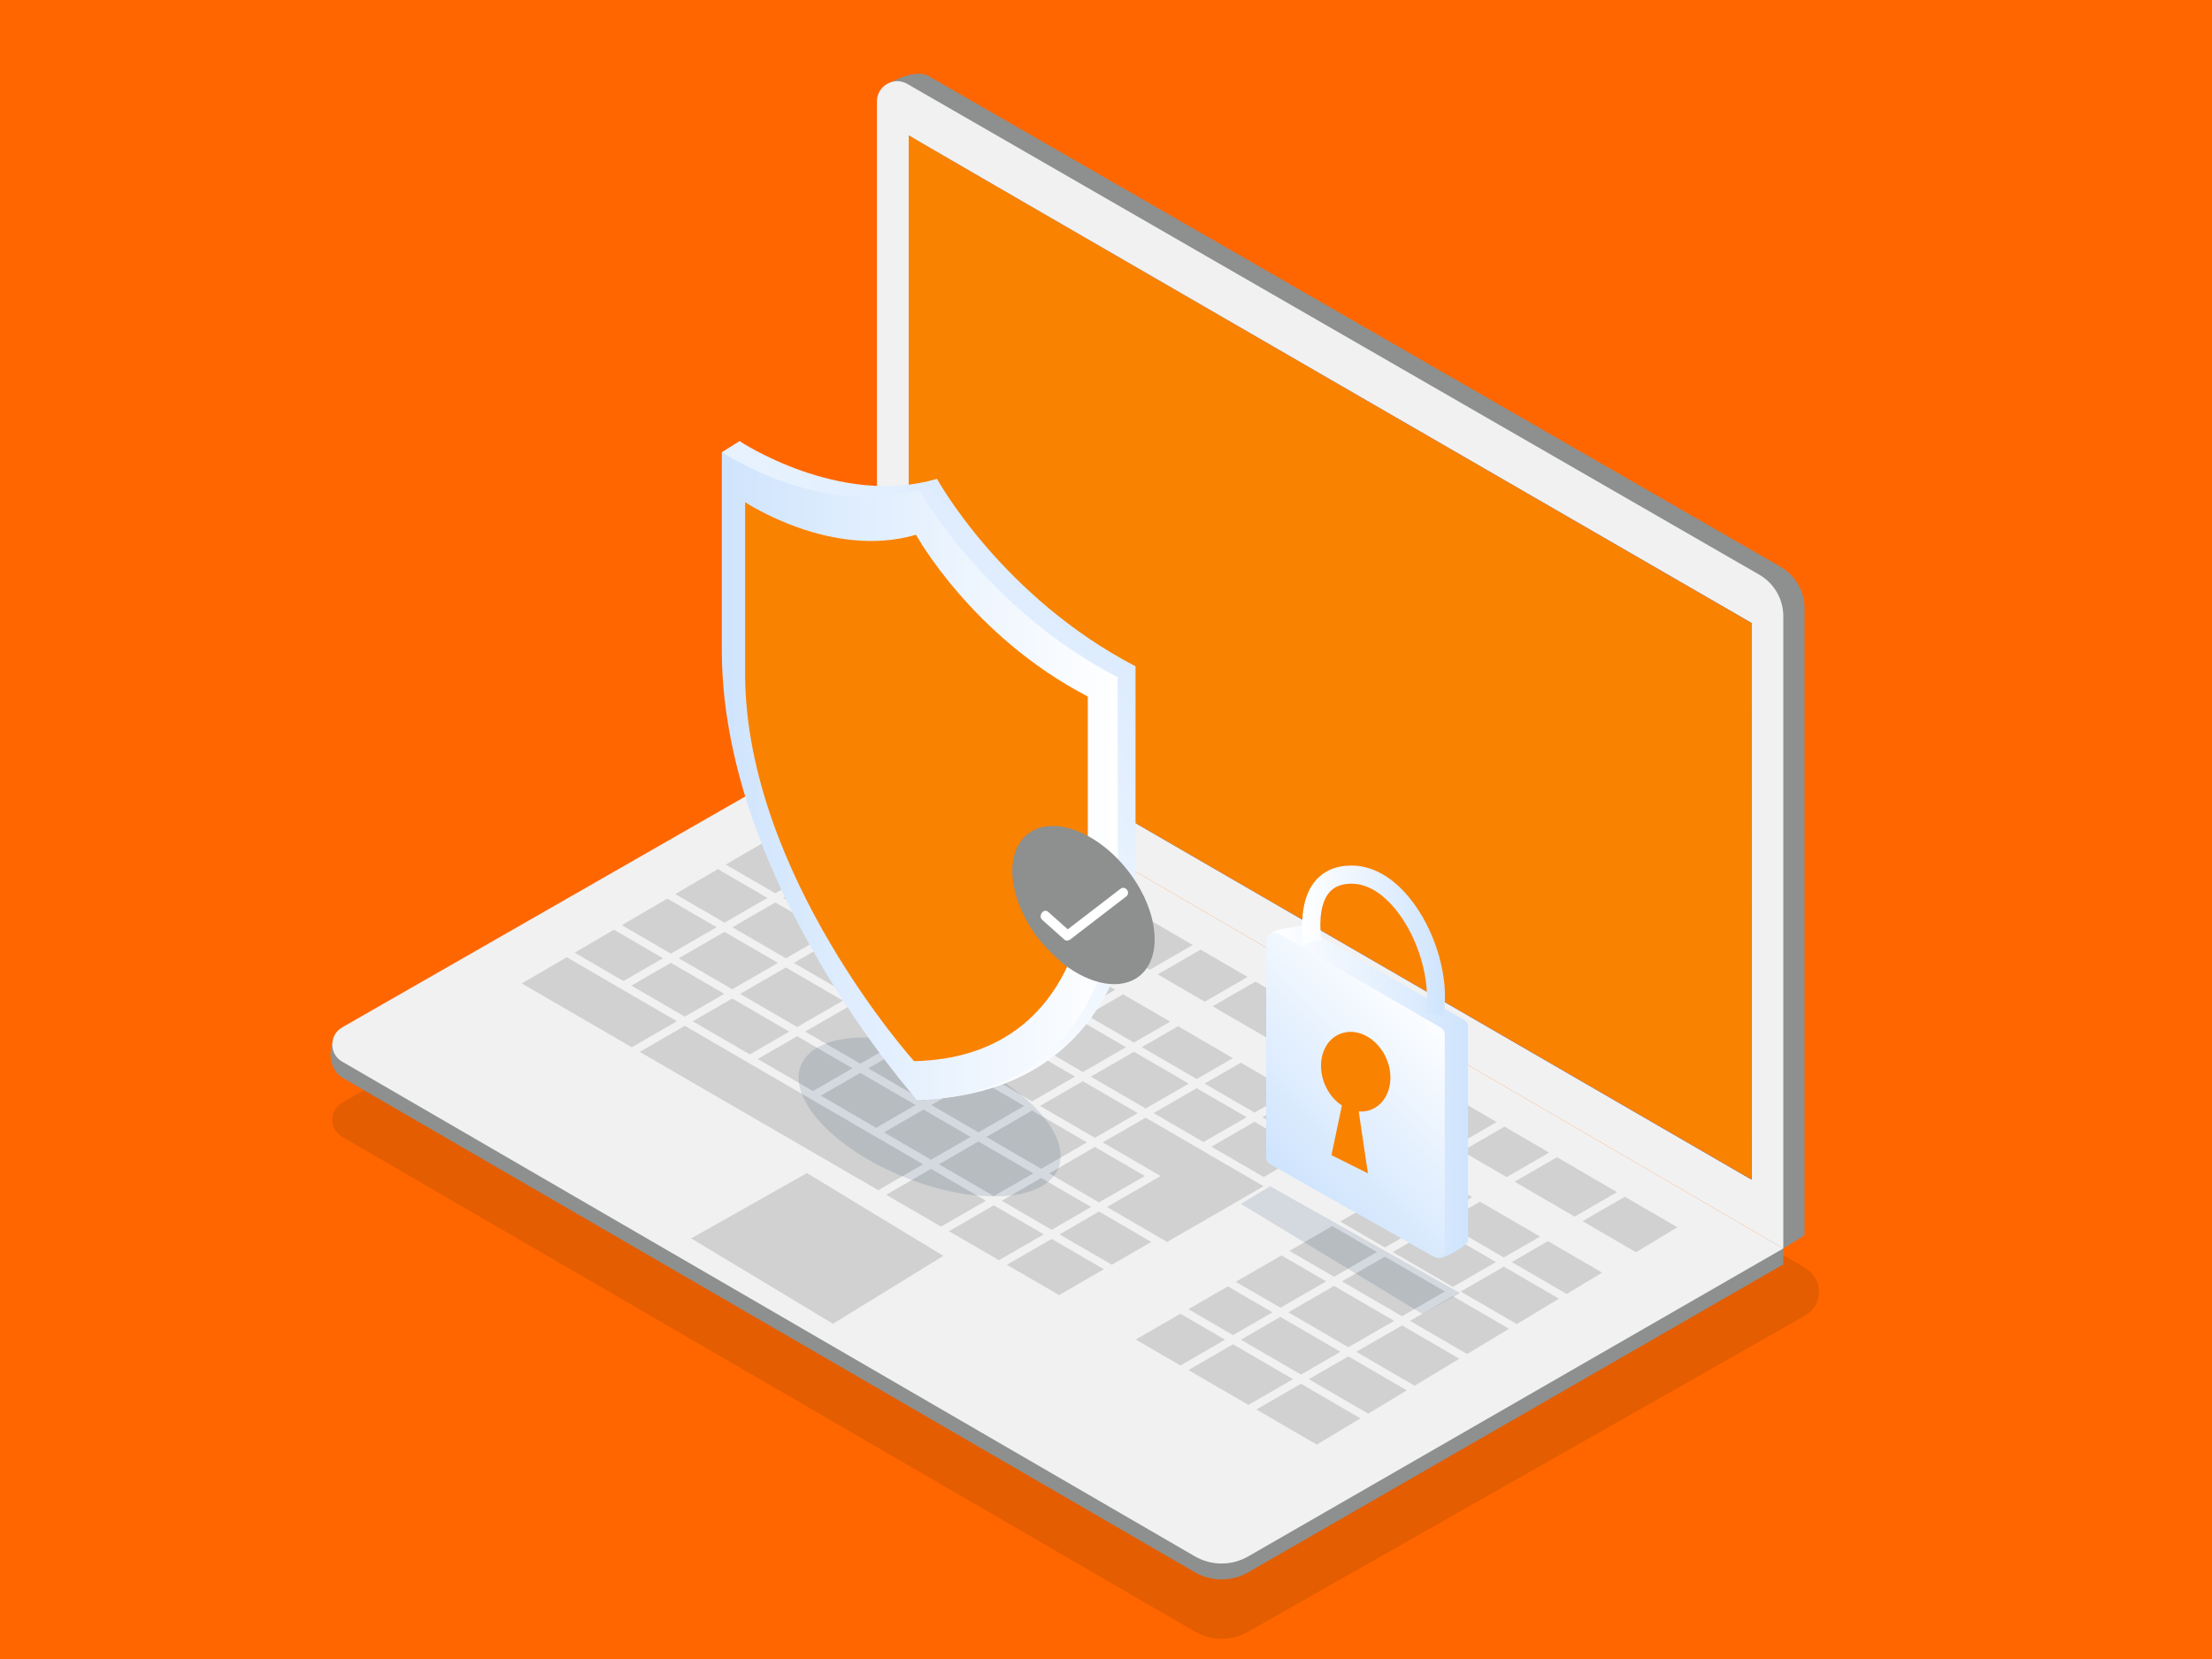
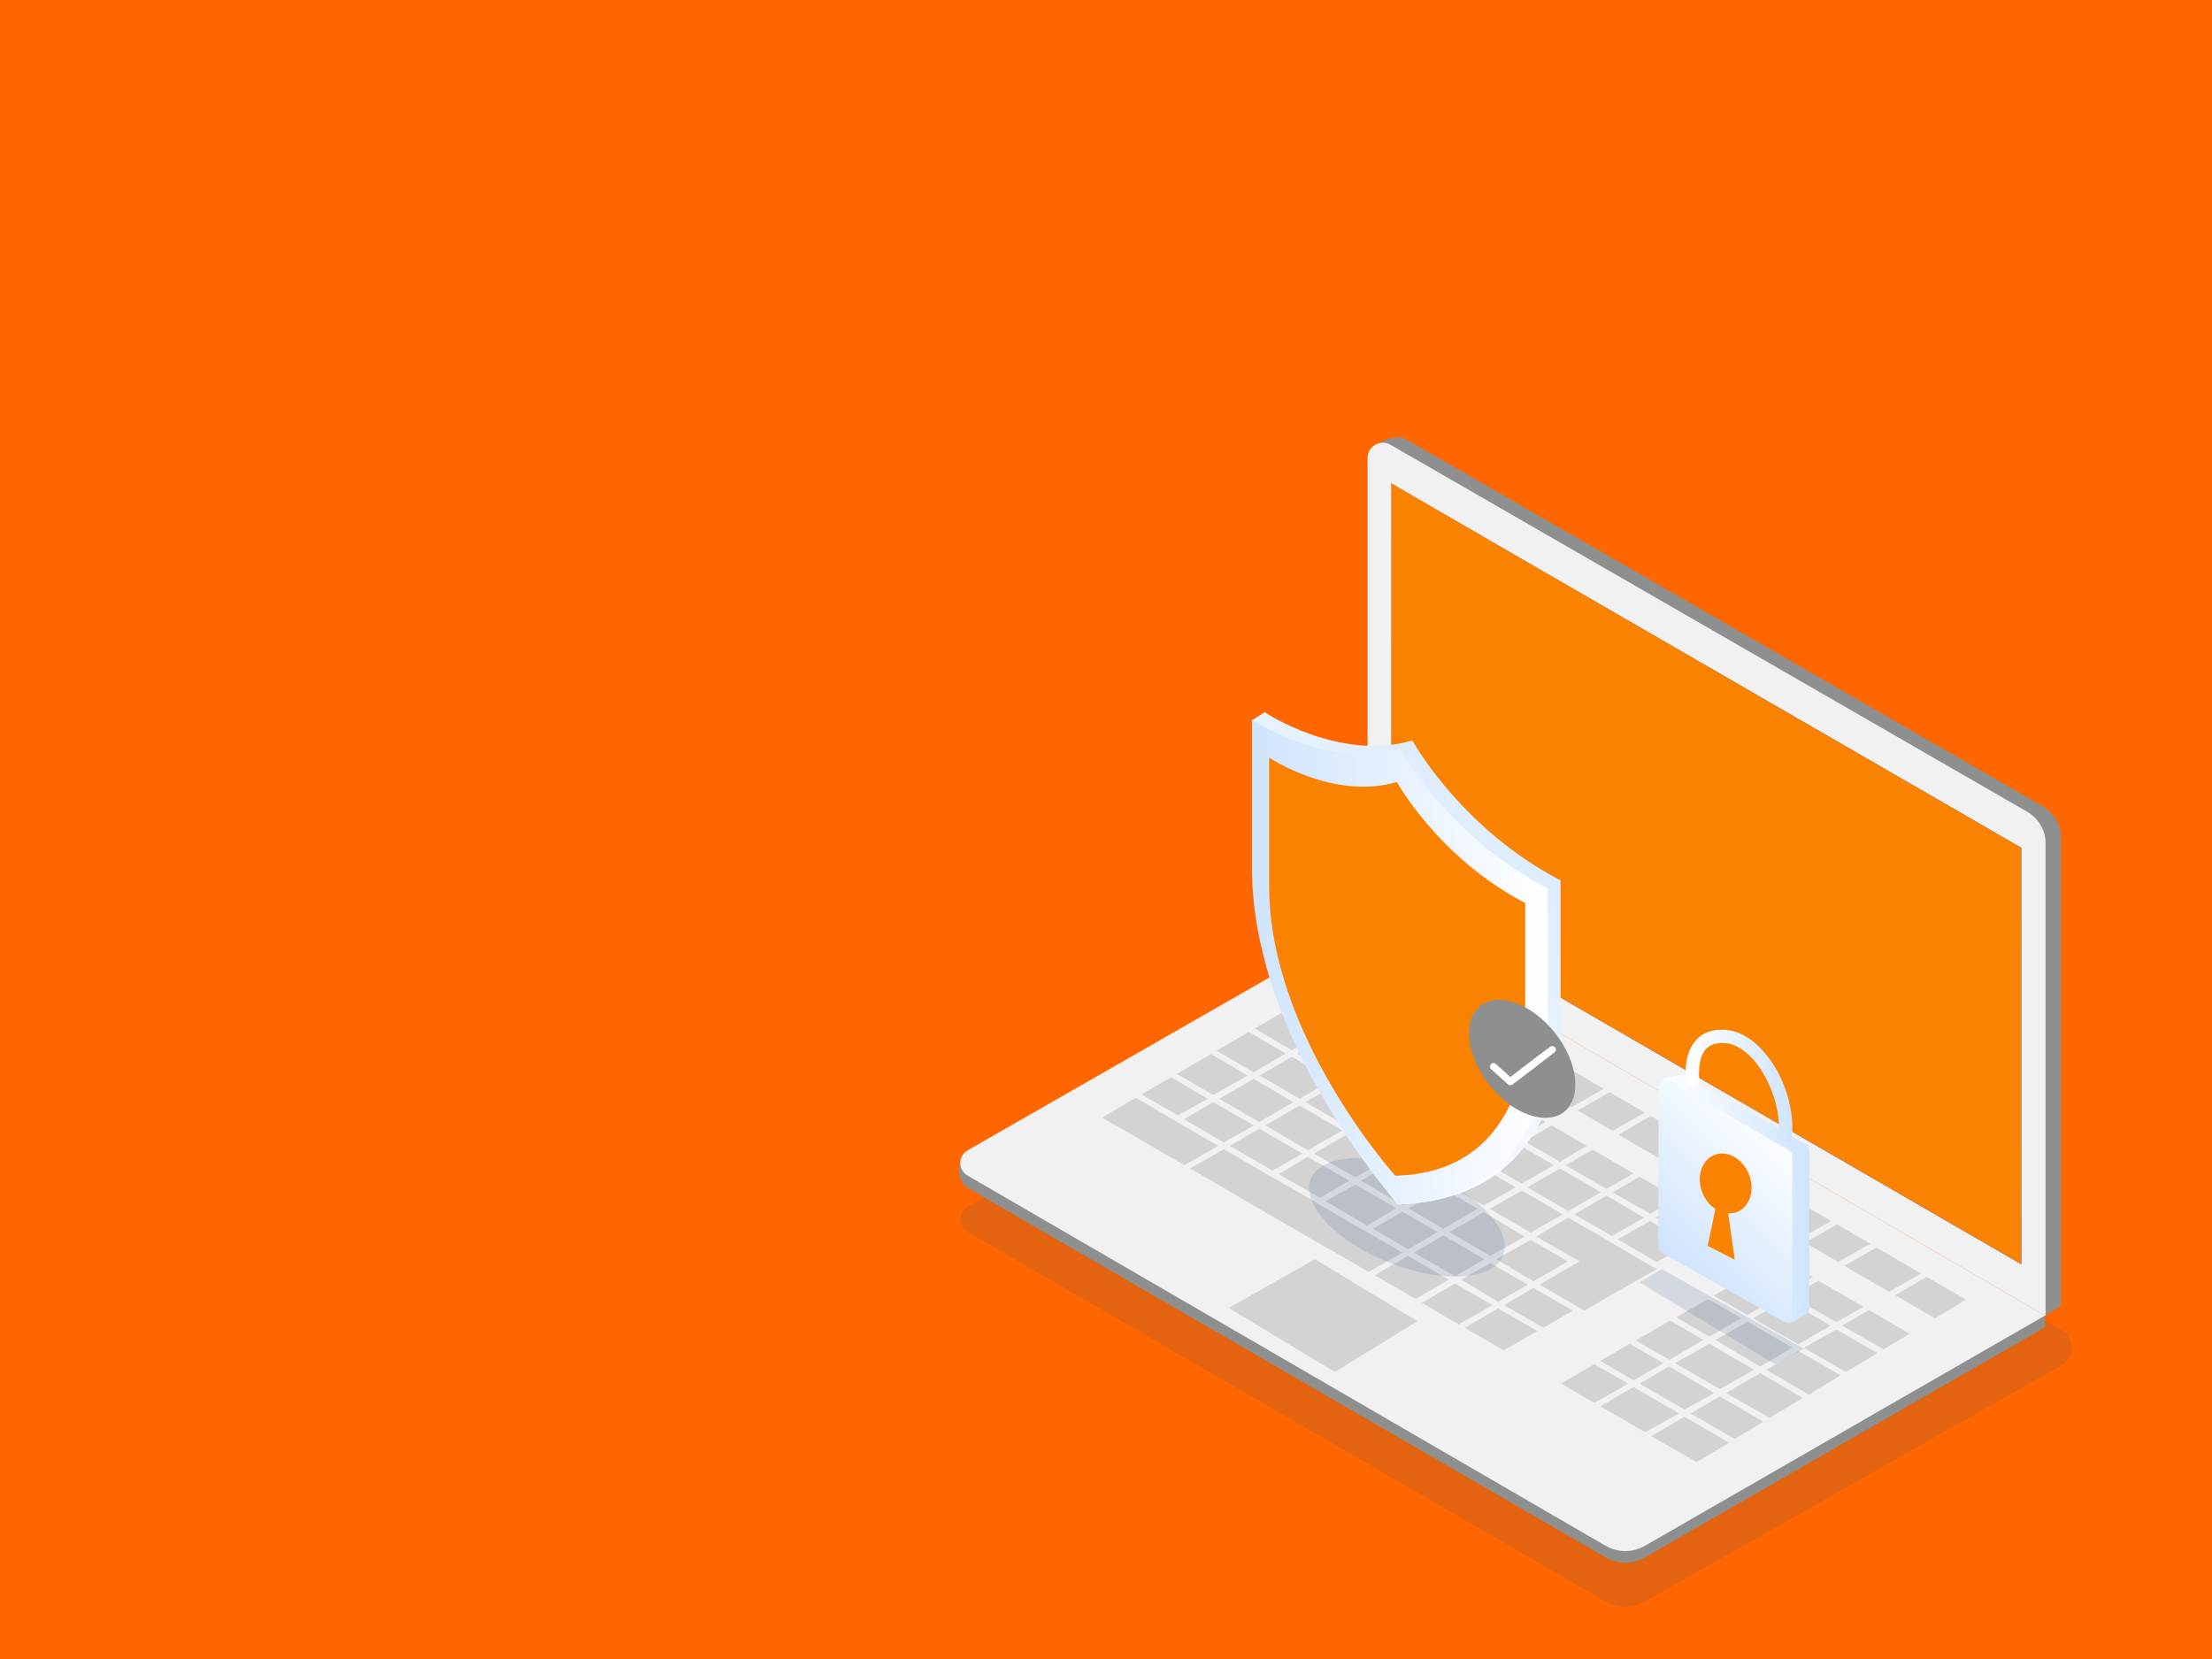
- <svg xmlns="http://www.w3.org/2000/svg" xmlns:xlink="http://www.w3.org/1999/xlink" viewBox="0 0 400 300">
-   <defs>
-     <style>.cls-1{fill:url(#Degradado_sin_nombre_13);}.cls-1,.cls-2,.cls-3,.cls-4,.cls-5,.cls-6,.cls-7,.cls-8,.cls-9,.cls-10,.cls-11,.cls-12,.cls-13,.cls-14,.cls-15{stroke-width:0px;}.cls-2,.cls-16{opacity:.31;}.cls-2,.cls-16,.cls-9,.cls-14{mix-blend-mode:multiply;}.cls-2,.cls-8{fill:#8d908f;}.cls-3,.cls-17{fill:#f98200;}.cls-18{isolation:isolate;}.cls-4{fill:url(#Degradado_sin_nombre_13-4);}.cls-5{fill:#fff;}.cls-6{fill:#f60;}.cls-7{fill:url(#Degradado_sin_nombre_13-3);}.cls-9{opacity:.15;}.cls-9,.cls-14{fill:#2d4e7f;}.cls-10{fill:url(#Degradado_sin_nombre_13-5);}.cls-11{fill:url(#Degradado_sin_nombre_20);}.cls-12{fill:#f1f1f1;}.cls-13{fill:url(#Degradado_sin_nombre_10);}.cls-14{opacity:.13;}.cls-15{fill:url(#Degradado_sin_nombre_13-2);}</style>
-     <linearGradient id="Degradado_sin_nombre_10" x1="164.33" y1="118.89" x2="316.73" y2="118.89" gradientUnits="userSpaceOnUse">
-       <stop offset="0" stop-color="#955df4" />
-       <stop offset="1" stop-color="#5e61ee" />
+ <svg xmlns="http://www.w3.org/2000/svg" version="1.1" id="Layer_1" x="0px" y="0px" width="400px" height="300px" viewBox="0 0 400 300" style="enable-background:new 0 0 400 300;" xml:space="preserve">
+   <style type="text/css">
+ 	.st0{fill:#FF6600;}
+ 	.st1{opacity:0.13;fill:#2D4E7F;enable-background:new    ;}
+ 	.st2{fill:#8D908F;}
+ 	.st3{fill:#F1F1F1;}
+ 	.st4{fill:url(#SVGID_1_);}
+ 	.st5{fill:url(#SVGID_00000103946762758321073820000017200715545048709259_);}
+ 	.st6{fill:#F98200;}
+ 	.st7{opacity:0.31;fill:#8D908F;enable-background:new    ;}
+ 	.st8{opacity:0.31;}
+ 	.st9{opacity:0.15;fill:#2D4E7F;enable-background:new    ;}
+ 	.st10{fill:url(#SVGID_00000074419347269538827040000004174300774934089896_);}
+ 	.st11{fill:url(#SVGID_00000108279844401117177450000012003232884107599777_);}
+ 	.st12{fill:#FFFFFF;}
+ 	.st13{fill:url(#SVGID_00000031170973985382461090000017498061815486658704_);}
+ 	.st14{fill:url(#SVGID_00000120544310987536076740000018441969705904717725_);}
+ 	.st15{fill:url(#SVGID_00000028306152490751946590000000626145743673009338_);}
+ </style>
+   <rect class="st0" width="400" height="300" />
+   <g>
+     <path class="st1" d="M372.8,240.5c2.5,1.4,2.5,5,0,6.4l-75.3,42.7c-2.2,1.3-5,1.3-7.2,0L175,222.8c-1.8-1-1.8-3.6,0-4.6l80.9-45.7   L372.8,240.5L372.8,240.5z" />
+     <path class="st2" d="M369.8,240l-72.3,41.6c-2.2,1.3-5,1.3-7.2,0L175,214.8c-1.8-1-2.2-4.5-0.4-5.5l72.7-40.5l122.5,69.1L369.8,240   L369.8,240z" />
+     <path class="st2" d="M372.7,236.1l-2.9,1.8l-119.7-72.4l-2.5-83.1c0-2.1,4.8-4.1,6.6-3l115.2,66.4c2,1.2,3.3,3.3,3.3,5.6   L372.7,236.1L372.7,236.1z" />
+     <path class="st3" d="M369.8,237.9l-122.5-71.3V82.8c0-2.1,2.3-3.4,4.1-2.4l115.2,66.4c2,1.2,3.3,3.3,3.3,5.6V237.9z" />
+     <linearGradient id="SVGID_1_" gradientUnits="userSpaceOnUse" x1="251.608" y1="142.003" x2="365.544" y2="142.003" gradientTransform="matrix(1 0 0 -1 0 300)">
+       <stop offset="0" style="stop-color:#955DF4" />
+       <stop offset="1" style="stop-color:#5E61EE" />
    </linearGradient>
-     <linearGradient id="Degradado_sin_nombre_20" x1="155.22" y1="33.59" x2="325.84" y2="204.2" gradientUnits="userSpaceOnUse">
-       <stop offset="0" stop-color="#95edf6" />
-       <stop offset="1" stop-color="#477df0" />
+     <path class="st4" d="M365.5,228.6l-113.9-65.9V87.4c-0.1,0,113.9,65.9,113.9,65.9V228.6z" />
+     <linearGradient id="SVGID_00000170965038619892289750000010917657865511344317_" gradientUnits="userSpaceOnUse" x1="244.799" y1="205.776" x2="372.352" y2="78.23" gradientTransform="matrix(1 0 0 -1 0 300)">
+       <stop offset="0" style="stop-color:#95EDF6" />
+       <stop offset="1" style="stop-color:#477DF0" />
    </linearGradient>
-     <linearGradient id="Degradado_sin_nombre_13" x1="1044.69" y1="159.99" x2="965.98" y2="86.7" gradientTransform="translate(1180) rotate(-180) scale(1 -1)" gradientUnits="userSpaceOnUse">
-       <stop offset="0" stop-color="#fff" />
-       <stop offset="1" stop-color="#cfe4fd" />
+     <path style="fill:url(#SVGID_00000170965038619892289750000010917657865511344317_);" d="M365.5,228.6l-113.9-65.9V87.4   c-0.1,0,113.9,65.9,113.9,65.9V228.6z" />
+     <path class="st6" d="M365.5,228.6l-113.9-65.9V87.4c-0.1,0,113.9,65.9,113.9,65.9V228.6z" />
+     <path class="st3" d="M369.8,237.9l-72.3,41.6c-2.2,1.3-5,1.3-7.2,0L175,212.6c-1.8-1-1.8-3.6,0-4.6l72.3-41.4L369.8,237.9   L369.8,237.9z" />
+     <polygon class="st7" points="222.2,236.5 237.8,227.7 256.3,238.9 241.4,248.1  " />
+     <g class="st8">
+       <polygon class="st2" points="325.3,224.1 331.1,220.8 322.9,216 317.1,219.4   " />
+       <polygon class="st2" points="341.6,233.6 347.4,230.3 339.3,225.6 333.5,228.9   " />
+       <polygon class="st2" points="332.4,228.2 338.2,224.9 332.2,221.4 326.4,224.7   " />
+       <polygon class="st2" points="300.1,209.5 305.9,206.1 298.5,201.8 292.7,205.2   " />
+       <polygon class="st2" points="267.1,190.3 272.9,186.9 265.2,182.5 259.4,185.8   " />
+       <polygon class="st2" points="291.6,204.5 297.4,201.2 291.1,197.5 285.3,200.8   " />
+       <polygon class="st2" points="284.2,200.2 290,196.9 282.5,192.5 276.7,195.9   " />
+       <polygon class="st2" points="275.7,195.3 281.5,191.9 274,187.6 268.2,190.9   " />
+       <polygon class="st2" points="348.4,230.9 342.7,234.2 349.9,238.4 355.5,235   " />
+       <polygon class="st2" points="307.9,214 313.7,210.7 307,206.7 301.2,210.1   " />
+       <polygon class="st2" points="255.9,177 249.1,173 243.3,176.4 250,180.4   " />
+       <polygon class="st2" points="316.1,218.7 321.8,215.4 314.8,211.3 309,214.6   " />
+       <polygon class="st2" points="258.3,185.2 264.2,181.8 257,177.6 251.1,181   " />
+       <polygon class="st2" points="247.7,191.3 240.5,187.1 234.6,190.5 241.9,194.7   " />
+       <polygon class="st2" points="240.8,195.3 233.6,191.1 227.8,194.5 235,198.7   " />
+       <polygon class="st2" points="219.4,199.3 214.1,202.4 221.3,206.6 226.7,203.5   " />
+       <polygon class="st2" points="233.9,199.3 226.7,195.1 220.5,198.7 227.7,202.9   " />
+       <polygon class="st2" points="227.7,204.1 222.4,207.2 230.1,211.7 235.5,208.6   " />
+       <polygon class="st2" points="253.7,187.9 246.4,183.7 241.5,186.5 248.8,190.7   " />
+       <polygon class="st2" points="269.5,228.4 264.2,231.4 270.9,235.4 276.3,232.3   " />
+       <polygon class="st2" points="261,223.4 255.7,226.5 263.1,230.8 268.4,227.7   " />
+       <polygon class="st2" points="253.6,219.1 248.3,222.2 254.6,225.9 260,222.8   " />
+       <polygon class="st2" points="245.1,214.2 239.7,217.2 247.2,221.6 252.5,218.5   " />
+       <polygon class="st2" points="277.3,232.9 272,236 279.1,240.1 284.4,237   " />
+       <polygon class="st2" points="236.5,209.2 231.2,212.3 238.7,216.6 244,213.5   " />
+       <polygon class="st2" points="267.7,211 261.9,214.3 268.3,218 274.1,214.7   " />
+       <polygon class="st2" points="275.2,215.3 269.4,218.6 276.8,222.9 282.6,219.6   " />
+       <polygon class="st2" points="306.5,224.2 311.4,221.4 304.3,217.3 299.4,220.2   " />
+       <polygon class="st2" points="275.2,214 281,210.7 274.6,207 268.8,210.4   " />
+       <polygon class="st2" points="291.5,223.5 297.3,220.2 290.5,216.2 284.7,219.6   " />
+       <polygon class="st2" points="283.6,219 289.5,215.6 282.1,211.3 276.2,214.7   " />
+       <polygon class="st2" points="299.6,228.2 305.4,224.9 298.4,220.8 292.5,224.1   " />
+       <polygon class="st2" points="250.6,201 244.8,204.4 252.3,208.7 258.1,205.4   " />
+       <polygon class="st2" points="259.2,206 253.4,209.4 260.9,213.7 266.6,210.3   " />
+       <polygon class="st2" points="267.7,209.7 273.6,206.4 266.1,202 260.3,205.4   " />
+       <polygon class="st2" points="265,201.4 257.5,197.1 251.7,200.4 259.2,204.8   " />
+       <polygon class="st2" points="298.4,219.5 303.3,216.7 296.5,212.8 291.6,215.6   " />
+       <polygon class="st2" points="260.9,214.9 254.7,218.5 261,222.2 267.2,218.6   " />
+       <polygon class="st2" points="276.8,224.2 270.6,227.7 277.3,231.7 283.5,228.1   " />
+       <polygon class="st2" points="268.3,219.2 262.1,222.8 269.5,227.1 275.7,223.6   " />
+       <polygon class="st2" points="243.8,205 237.6,208.6 245.1,212.9 251.2,209.4   " />
+       <polygon class="st2" points="252.3,210 246.1,213.5 253.6,217.9 259.8,214.3   " />
+       <polygon class="st2" points="290.5,215 295.4,212.2 288,207.9 283.1,210.7   " />
+       <polygon class="st2" points="274.6,205.7 279.5,202.9 272,198.6 267.2,201.4   " />
+       <polygon class="st2" points="266.1,200.8 271,198 263.5,193.6 258.6,196.4   " />
+       <polygon class="st2" points="282.1,210.1 286.9,207.2 280.6,203.5 275.7,206.4   " />
+       <polygon class="st2" points="249.6,200.4 241.9,195.9 236.1,199.3 243.8,203.8   " />
+       <polygon class="st2" points="235,199.9 228.8,203.5 236.5,208 242.7,204.4   " />
+       <polygon class="st2" points="256.5,196.4 248.8,192 242.9,195.3 250.7,199.8   " />
+       <polygon class="st2" points="262.4,193 254.7,188.5 249.8,191.3 257.5,195.8   " />
+       <polygon class="st2" points="270.9,236.6 264.9,240.1 271.9,244.2 278,240.7   " />
+       <polygon class="st2" points="263.1,232.1 257.1,235.6 263.8,239.5 269.9,236   " />
+       <polygon class="st2" points="254.6,227.1 248.6,230.6 256,234.9 262,231.4   " />
+       <polygon class="st2" points="245.4,183.1 238.6,179.2 233.7,182 240.5,185.9   " />
+       <polygon class="st2" points="225.6,194.5 219,190.6 212.8,194.2 219.4,198   " />
+       <polygon class="st2" points="232.5,190.5 225.8,186.6 220,190 226.7,193.9   " />
+       <polygon class="st2" points="239.4,186.5 232.7,182.6 226.9,186 233.6,189.9   " />
+       <polygon class="st2" points="218.4,198.7 211.8,194.8 206.4,197.9 213,201.7   " />
+       <polygon class="st2" points="213,203 212,202.4 205.4,198.5 199.3,202.1 205.9,205.9 206.9,206.5 214.2,210.7 220.3,207.2   " />
+       <polygon class="st2" points="247.2,222.8 246.1,222.2 238.7,217.9 237.6,217.2 230.1,212.9 229,212.3 221.3,207.8 215.2,211.3     223,215.8 224,216.4 231.5,220.8 232.6,221.4 240,225.7 241.1,226.3 247.5,230 253.6,226.5   " />
+       <polygon class="st2" points="298.5,228.9 291.5,224.8 290.4,224.1 283.6,220.2 277.8,223.6 284.6,227.5 285.7,228.1 284.6,228.7     278.4,232.3 285.5,236.4 286.5,237 292.7,233.4 293.8,232.8 299.6,229.5   " />
+       <polygon class="st2" points="309.9,234.3 316,237.8 321.8,234.4 315.8,230.9   " />
+       <polygon class="st2" points="316.8,230.3 322.9,233.8 327.8,230.9 321.7,227.4   " />
+       <polygon class="st2" points="317,238.4 325.2,243.1 331,239.7 322.9,235   " />
+       <polygon class="st2" points="323.9,234.4 332.1,239.1 337,236.3 328.8,231.6   " />
+       <polygon class="st2" points="310.2,242.3 318.3,247.1 324.1,243.7 316,239   " />
+       <polygon class="st2" points="296.5,250.2 304.6,254.9 310,251.9 301.8,247.1   " />
+       <polygon class="st2" points="294.7,243 289.4,246.1 295.4,249.6 300.8,246.5   " />
+       <polygon class="st2" points="302.9,246.5 311,251.2 317.2,247.7 309.1,243   " />
+       <polygon class="st2" points="303.1,238.2 309.1,241.7 314.9,238.4 308.9,234.9   " />
+       <polygon class="st2" points="295.8,242.4 301.9,245.9 308,242.3 302,238.8   " />
+       <polygon class="st2" points="312.1,251.9 320,256.4 326,252.8 318.3,248.3   " />
+       <polygon class="st2" points="298.6,259.7 306.8,264.4 312.7,260.9 304.6,256.2   " />
+       <polygon class="st2" points="305.7,255.6 313.7,260.2 318.9,257.1 311,252.5   " />
+       <polygon class="st2" points="326.2,243.7 333.8,248.1 339.5,244.7 332.1,240.4   " />
+       <polygon class="st2" points="333.1,239.7 340.6,244 345.3,241.2 338,236.9   " />
+       <polygon class="st2" points="319.4,247.7 327.1,252.2 332.8,248.7 325.2,244.3   " />
+       <polygon class="st2" points="295.4,250.8 289.4,254.3 297.5,259 303.6,255.6   " />
+       <polygon class="st2" points="288.3,246.7 282.3,250.2 288.3,253.7 294.4,250.2   " />
+     </g>
+     <ellipse transform="matrix(0.3704 -0.9289 0.9289 0.3704 -44.2638 374.9118)" class="st9" cx="254.4" cy="220.1" rx="8.8" ry="18.7" />
+     <linearGradient id="SVGID_00000006680683510806316390000009478256099562801053_" gradientUnits="userSpaceOnUse" x1="1050.088" y1="111.277" x2="991.244" y2="166.069" gradientTransform="matrix(-1 0 0 -1 1280 300)">
+       <stop offset="0" style="stop-color:#FFFFFF" />
+       <stop offset="1" style="stop-color:#CFE4FD" />
    </linearGradient>
-     <linearGradient id="Degradado_sin_nombre_13-2" x1="977.87" y1="140.35" x2="1049.47" y2="140.35" xlink:href="#Degradado_sin_nombre_13" />
-     <linearGradient id="Degradado_sin_nombre_13-3" x1="229.9" y1="197.46" x2="265.47" y2="197.46" gradientTransform="matrix(1,0,0,1,0,0)" xlink:href="#Degradado_sin_nombre_13" />
-     <linearGradient id="Degradado_sin_nombre_13-4" x1="260.73" y1="182.34" x2="231.64" y2="211.43" gradientTransform="matrix(1,0,0,1,0,0)" xlink:href="#Degradado_sin_nombre_13" />
-     <linearGradient id="Degradado_sin_nombre_13-5" x1="235.49" y1="170.13" x2="261.31" y2="170.13" gradientTransform="matrix(1,0,0,1,0,0)" xlink:href="#Degradado_sin_nombre_13" />
-   </defs>
-   <g class="cls-18">
-     <g id="SSL_ILLUSTRATION">
-       <rect class="cls-6" width="400" height="300" />
-       <path class="cls-14" d="m326.46,229.29c3.31,1.93,3.29,6.72-.05,8.62l-100.7,57.15c-2.99,1.72-6.67,1.71-9.65-.02L61.86,205.57c-2.38-1.38-2.37-4.82.02-6.19l108.15-61.11,156.43,91.02Z" />
-       <path class="cls-8" d="m322.48,228.64l-96.77,55.69c-2.99,1.72-6.67,1.71-9.65-.02L61.86,194.85c-2.38-1.38-2.96-6.06-.57-7.42l97.29-54.15,163.9,92.49v2.88Z" />
-       <path class="cls-8" d="m326.32,223.37l-3.83,2.4-160.07-96.81-3.35-111.19c0-2.81,6.4-5.44,8.83-4.03l154.07,88.75c2.69,1.55,4.35,4.42,4.35,7.53v113.35Z" />
-       <path class="cls-12" d="m322.48,225.76l-163.9-95.37V18.34c0-2.81,3.04-4.57,5.48-3.17l154.07,88.75c2.69,1.55,4.35,4.42,4.35,7.53v114.31Z" />
-       <path class="cls-13" d="m316.73,213.3l-152.4-88.18V24.48c-.17.02,152.4,88.18,152.4,88.18v100.64Z" />
-       <path class="cls-11" d="m316.73,213.3l-152.4-88.18V24.48c-.17.02,152.4,88.18,152.4,88.18v100.64Z" />
-       <path class="cls-3" d="m316.73,213.3l-152.4-88.18V24.48c-.17.02,152.4,88.18,152.4,88.18v100.64Z" />
-       <path class="cls-12" d="m322.48,225.76l-96.77,55.69c-2.99,1.72-6.67,1.71-9.65-.02L61.86,191.97c-2.38-1.38-2.37-4.82.02-6.19l96.7-55.39,163.9,95.37Z" />
-       <polygon class="cls-2" points="125 223.94 145.92 212.13 170.58 227.1 150.63 239.38 125 223.94" />
-       <g class="cls-16">
-         <polygon class="cls-8" points="262.95 207.34 270.64 202.9 259.67 196.51 251.97 200.96 262.95 207.34" />
-         <polygon class="cls-8" points="284.74 220 292.4 215.58 281.56 209.26 273.89 213.69 284.74 220" />
-         <polygon class="cls-8" points="272.46 212.86 280.13 208.43 272.07 203.73 264.39 208.17 272.46 212.86" />
-         <polygon class="cls-8" points="229.2 187.73 236.94 183.27 227.03 177.5 219.28 181.97 229.2 187.73" />
-         <polygon class="cls-8" points="185.07 162.09 192.87 157.6 182.57 151.6 174.76 156.1 185.07 162.09" />
-         <polygon class="cls-8" points="217.85 181.14 225.6 176.66 217.11 171.72 209.35 176.2 217.85 181.14" />
-         <polygon class="cls-8" points="207.92 175.36 215.68 170.88 205.7 165.07 197.93 169.56 207.92 175.36" />
-         <polygon class="cls-8" points="196.5 168.73 204.27 164.24 194.3 158.43 186.51 162.93 196.5 168.73" />
-         <polygon class="cls-8" points="293.83 216.41 286.18 220.83 295.83 226.44 303.31 221.93 293.83 216.41" />
-         <polygon class="cls-8" points="239.66 193.81 247.38 189.35 238.37 184.1 230.64 188.56 239.66 193.81" />
-         <polygon class="cls-8" points="170.05 144.31 160.98 139.02 153.18 143.56 162.23 148.83 170.05 144.31" />
-         <polygon class="cls-8" points="250.53 200.12 258.24 195.68 248.81 190.18 241.09 194.64 250.53 200.12" />
-         <polygon class="cls-8" points="173.33 155.27 181.13 150.76 171.49 145.14 163.66 149.66 173.33 155.27" />
-         <polygon class="cls-8" points="159.09 163.49 149.43 157.88 141.64 162.38 151.3 167.99 159.09 163.49" />
-         <polygon class="cls-8" points="149.86 168.82 140.2 163.2 132.45 167.68 142.11 173.29 149.86 168.82" />
-         <polygon class="cls-8" points="121.31 174.11 114.18 178.23 123.84 183.84 130.97 179.72 121.31 174.11" />
-         <polygon class="cls-8" points="140.68 174.12 131.02 168.51 122.75 173.28 132.41 178.89 140.68 174.12" />
-         <polygon class="cls-8" points="132.41 180.56 125.27 184.68 135.59 190.67 142.72 186.55 132.41 180.56" />
-         <polygon class="cls-8" points="167.07 158.88 157.41 153.27 150.86 157.05 160.52 162.66 167.07 158.88" />
-         <polygon class="cls-8" points="188.28 213.02 181.15 217.14 190.17 222.38 197.31 218.26 188.28 213.02" />
-         <polygon class="cls-8" points="176.93 206.42 169.8 210.54 179.71 216.3 186.85 212.18 176.93 206.42" />
-         <polygon class="cls-8" points="167 200.65 159.86 204.77 168.36 209.71 175.5 205.59 167 200.65" />
-         <polygon class="cls-8" points="155.57 194.02 148.44 198.13 158.43 203.94 165.56 199.82 155.57 194.02" />
-         <polygon class="cls-8" points="198.74 219.09 191.61 223.21 201.05 228.7 208.18 224.58 198.74 219.09" />
-         <polygon class="cls-8" points="144.15 187.38 137.02 191.5 147.01 197.3 154.14 193.18 144.15 187.38" />
-         <polygon class="cls-8" points="185.89 189.74 178.14 194.22 186.64 199.16 194.39 194.68 185.89 189.74" />
-         <polygon class="cls-8" points="195.82 195.52 188.07 199.99 197.99 205.75 205.74 201.28 195.82 195.52" />
-         <polygon class="cls-8" points="237.73 207.51 244.28 203.74 234.84 198.25 228.29 202.03 237.73 207.51" />
-         <polygon class="cls-8" points="195.82 193.85 203.61 189.36 195.11 184.42 187.32 188.92 195.82 193.85" />
-         <polygon class="cls-8" points="217.63 206.52 225.42 202.03 216.4 196.78 208.61 201.28 217.63 206.52" />
-         <polygon class="cls-8" points="207.17 200.45 214.96 195.95 205.05 190.19 197.26 194.69 207.17 200.45" />
-         <polygon class="cls-8" points="228.51 212.84 236.3 208.34 226.86 202.86 219.07 207.36 228.51 212.84" />
-         <polygon class="cls-8" points="163.04 176.47 155.29 180.95 165.28 186.75 173.03 182.28 163.04 176.47" />
-         <polygon class="cls-8" points="174.47 183.11 166.72 187.58 176.7 193.39 184.45 188.91 174.47 183.11" />
-         <polygon class="cls-8" points="185.89 188.08 193.68 183.59 183.69 177.78 175.9 182.28 185.89 188.08" />
-         <polygon class="cls-8" points="182.26 176.95 172.27 171.15 164.48 175.65 174.47 181.45 182.26 176.95" />
-         <polygon class="cls-8" points="226.86 201.2 233.41 197.42 224.38 192.17 217.83 195.95 226.86 201.2" />
-         <polygon class="cls-8" points="176.7 195.05 168.43 199.82 176.93 204.76 185.2 199.99 176.7 195.05" />
-         <polygon class="cls-8" points="197.99 207.41 189.72 212.19 198.74 217.43 207.01 212.66 197.99 207.41" />
-         <polygon class="cls-8" points="186.64 200.82 178.37 205.59 188.28 211.35 196.55 206.58 186.64 200.82" />
-         <polygon class="cls-8" points="153.86 181.78 145.59 186.55 155.58 192.35 163.85 187.58 153.86 181.78" />
-         <polygon class="cls-8" points="165.28 188.41 157.01 193.19 167 198.99 175.27 194.21 165.28 188.41" />
-         <polygon class="cls-8" points="216.4 195.12 222.95 191.34 213.03 185.58 206.48 189.36 216.4 195.12" />
-         <polygon class="cls-8" points="195.11 182.76 201.66 178.98 191.67 173.17 185.13 176.95 195.11 182.76" />
-         <polygon class="cls-8" points="183.69 176.12 190.24 172.34 180.25 166.54 173.7 170.32 183.69 176.12" />
-         <polygon class="cls-8" points="205.05 188.53 211.6 184.75 203.09 179.81 196.55 183.59 205.05 188.53" />
-         <polygon class="cls-8" points="161.61 175.64 151.3 169.65 143.55 174.12 153.86 180.12 161.61 175.64" />
-         <polygon class="cls-8" points="142.11 174.95 133.84 179.73 144.16 185.72 152.43 180.94 142.11 174.95" />
-         <polygon class="cls-8" points="170.84 170.32 160.52 164.32 152.73 168.82 163.05 174.81 170.84 170.32" />
-         <polygon class="cls-8" points="178.82 165.71 168.5 159.71 161.96 163.49 172.27 169.49 178.82 165.71" />
-         <polygon class="cls-8" points="190.17 224.04 182.08 228.71 191.52 234.19 199.61 229.52 190.17 224.04" />
-         <polygon class="cls-8" points="179.71 217.96 171.61 222.64 180.64 227.88 188.74 223.21 179.71 217.96" />
-         <polygon class="cls-8" points="168.36 211.37 160.25 216.05 170.17 221.81 178.28 217.13 168.36 211.37" />
-         <polygon class="cls-8" points="155.98 152.44 146.95 147.19 140.43 150.99 149.43 156.22 155.98 152.44" />
-         <polygon class="cls-8" points="129.58 167.67 120.68 162.5 112.45 167.3 121.31 172.45 129.58 167.67" />
-         <polygon class="cls-8" points="138.77 162.37 129.82 157.17 122.11 161.67 131.02 166.85 138.77 162.37" />
-         <polygon class="cls-8" points="147.99 157.05 139 151.82 131.25 156.34 140.2 161.54 147.99 157.05" />
-         <polygon class="cls-8" points="119.88 173.28 111.02 168.13 103.92 172.27 112.74 177.4 119.88 173.28" />
-         <polygon class="cls-8" points="112.74 179.06 111.31 178.23 102.49 173.1 94.36 177.84 103.15 182.94 104.58 183.77 114.25 189.38 122.4 184.67 112.74 179.06" />
-         <polygon class="cls-8" points="158.43 205.6 156.99 204.77 147 198.96 145.57 198.13 135.58 192.33 134.15 191.5 123.84 185.5 115.69 190.21 126.01 196.2 127.44 197.03 137.44 202.83 138.87 203.66 148.87 209.45 150.31 210.29 158.81 215.22 166.93 210.54 158.43 205.6" />
-         <polygon class="cls-8" points="227.07 213.67 217.63 208.19 216.2 207.35 207.17 202.11 199.42 206.58 208.45 211.83 209.88 212.66 208.45 213.49 200.18 218.26 209.62 223.75 211.05 224.58 219.32 219.81 220.76 218.98 228.5 214.5 227.07 213.67" />
-         <polygon class="cls-8" points="242.36 220.89 250.43 225.58 258.22 221.08 250.15 216.39 242.36 220.89" />
-         <polygon class="cls-8" points="251.58 215.56 259.65 220.25 266.2 216.47 258.13 211.78 251.58 215.56" />
-         <polygon class="cls-8" points="251.86 226.41 262.72 232.71 270.51 228.22 259.65 221.91 251.86 226.41" />
-         <polygon class="cls-8" points="261.09 221.08 271.94 227.39 278.49 223.61 267.63 217.3 261.09 221.08" />
-         <polygon class="cls-8" points="242.68 231.71 253.53 238.02 261.28 233.54 250.42 227.24 242.68 231.71" />
-         <polygon class="cls-8" points="224.4 242.26 235.26 248.57 242.39 244.45 231.53 238.14 224.4 242.26" />
-         <polygon class="cls-8" points="222.03 232.62 214.9 236.74 222.97 241.43 230.1 237.31 222.03 232.62" />
-         <polygon class="cls-8" points="232.97 237.31 243.83 243.62 252.1 238.85 241.24 232.54 232.97 237.31" />
-         <polygon class="cls-8" points="233.17 226.19 241.24 230.88 248.99 226.41 240.92 221.72 233.17 226.19" />
-         <polygon class="cls-8" points="223.47 231.79 231.54 236.48 239.81 231.71 231.74 227.02 223.47 231.79" />
-         <polygon class="cls-8" points="245.26 244.45 255.8 250.58 263.89 245.7 253.53 239.68 245.26 244.45" />
-         <polygon class="cls-8" points="227.2 254.88 238.13 261.23 246.01 256.48 235.25 250.23 227.2 254.88" />
-         <polygon class="cls-8" points="236.69 249.4 247.41 255.63 254.39 251.42 243.82 245.28 236.69 249.4" />
-         <polygon class="cls-8" points="264.15 233.55 274.28 239.43 281.9 234.84 271.94 229.05 264.15 233.55" />
-         <polygon class="cls-8" points="273.38 228.22 283.31 233.99 289.71 230.13 279.92 224.44 273.38 228.22" />
-         <polygon class="cls-8" points="254.97 238.85 265.3 244.85 272.88 240.28 262.71 234.38 254.97 238.85" />
-         <polygon class="cls-8" points="222.96 243.09 214.9 247.75 225.76 254.05 233.82 249.4 222.96 243.09" />
-         <polygon class="cls-8" points="213.46 237.57 205.38 242.23 213.46 246.92 221.53 242.26 213.46 237.57" />
-       </g>
-       <ellipse class="cls-9" cx="168.11" cy="201.98" rx="11.81" ry="25.06" transform="translate(-81.78 283.31) rotate(-68.26)" />
-       <path class="cls-1" d="m130.53,81.78l3.21-2.01s18.05,12.03,35.7,6.82c0,0,11.63,21.26,35.9,33.9v39.31s.2,37.91-39.51,39.11c0,0-31.69-40.91-32.09-82.63v-30.22l-3.21-4.28Z" />
-       <path class="cls-15" d="m202.13,122.49v39.31s-.6,36.3-36.3,37.1c0,0-34.9-38.91-35.3-80.63v-36.5s18.05,12.03,35.7,6.82c0,0,11.63,21.26,35.9,33.9Z" />
-       <path class="cls-17" d="m196.71,125.94v33.93s-.52,31.33-31.42,32.02c0,0-30.21-33.58-30.55-69.58v-31.5s15.62,10.39,30.9,5.89c0,0,10.07,18.35,31.07,29.25Z" />
-       <path class="cls-8" d="m203.92,157.39c-5.57-7.1-13.67-10.04-18.08-6.57-4.34,3.41-3.5,11.75,1.83,18.78,2.14,2.69,4.61,4.69,4.61,4.69,4.89,3.79,10.37,4.86,13.73,2.23,4.42-3.47,3.48-12.03-2.09-19.13Z" />
-       <path class="cls-5" d="m189.55,164.9c1.33,1.19,2.67,2.38,4,3.57-.35,0-.7.02-1.05.03,3.37-2.59,6.73-5.17,10.1-7.76.91-.7,1.94.69,1.03,1.39-3.37,2.59-6.73,5.17-10.1,7.76-.3.23-.76.29-1.05.03-1.33-1.19-2.67-2.38-4-3.57-.82-.73.24-2.19,1.07-1.45h0Z" />
-       <path class="cls-7" d="m235.41,167.41l29.32,17c.46.27.74.76.74,1.29v38.72c0,.68-4.62,3.58-5.62,3.02l-25.92-18.3c-.47-.26-.76-.76-.76-1.3l-3.28-38.92c0-.94,5.15-1.4,5.51-1.51Z" />
-       <path class="cls-4" d="m231.2,168.82l29.32,17c.46.27.74.76.74,1.29v38.72c0,1.14-1.23,1.86-2.22,1.3l-29.32-16.57c-.47-.26-.76-.76-.76-1.3v-39.14c0-1.15,1.24-1.86,2.24-1.29Z" />
-       <path class="cls-3" d="m250.7,191.42c-1.62-3.76-5.41-5.74-8.48-4.42s-4.23,5.43-2.61,9.19c.69,1.61,1.78,2.89,3.05,3.72l-1.89,8.98,6.59,3.29-1.66-11.19c.81.06,1.63-.06,2.39-.39,3.06-1.32,4.23-5.43,2.61-9.19Z" />
-       <path class="cls-10" d="m261,183.74l-3.22-.61c1.07-5.62-1.3-13.7-5.5-18.79-1.71-2.07-4.47-4.54-7.87-4.54-1.83,0-3.17.54-4.09,1.65-1.98,2.4-1.63,7-1.33,8.57l-3.22.62c-.06-.29-1.34-7.22,2.02-11.28,1.56-1.88,3.78-2.84,6.61-2.84,3.7,0,7.29,1.98,10.39,5.73,4.85,5.86,7.45,14.9,6.2,21.49Z" />
-       <polygon class="cls-9" points="229.68 214.51 224.4 217.7 257.18 237.57 264.04 233.84 229.68 214.51" />
-     </g>
+     <path style="fill:url(#SVGID_00000006680683510806316390000009478256099562801053_);" d="M226.3,130.3l2.4-1.5c0,0,13.5,9,26.7,5.1   c0,0,8.7,15.9,26.8,25.3v29.4c0,0,0.1,28.3-29.5,29.2c0,0-23.7-30.6-24-61.8v-22.6C228.7,133.5,226.3,130.3,226.3,130.3z" />
+     <linearGradient id="SVGID_00000078767649523560026180000004070181490210645416_" gradientUnits="userSpaceOnUse" x1="1000.132" y1="125.971" x2="1053.661" y2="125.971" gradientTransform="matrix(-1 0 0 -1 1280 300)">
+       <stop offset="0" style="stop-color:#FFFFFF" />
+       <stop offset="1" style="stop-color:#CFE4FD" />
+     </linearGradient>
+     <path style="fill:url(#SVGID_00000078767649523560026180000004070181490210645416_);" d="M279.9,160.7v29.4c0,0-0.4,27.1-27.1,27.7   c0,0-26.1-29.1-26.4-60.3v-27.3c0,0,13.5,9,26.7,5.1C253,135.3,261.7,151.2,279.9,160.7z" />
+     <path class="st6" d="M275.8,163.3v25.4c0,0-0.4,23.4-23.5,23.9c0,0-22.6-25.1-22.8-52V137c0,0,11.7,7.8,23.1,4.4   C252.6,141.4,260.1,155.1,275.8,163.3L275.8,163.3z" />
+     <path class="st2" d="M281.2,186.8c-4.2-5.3-10.2-7.5-13.5-4.9c-3.2,2.5-2.6,8.8,1.4,14c1.6,2,3.4,3.5,3.4,3.5   c3.7,2.8,7.8,3.6,10.3,1.7C286.1,198.5,285.4,192.1,281.2,186.8L281.2,186.8z" />
+     <path class="st12" d="M270.5,192.4c1,0.9,2,1.8,3,2.7c-0.3,0-0.5,0-0.8,0c2.5-1.9,5-3.9,7.6-5.8c0.7-0.5,1.5,0.5,0.8,1   c-2.5,1.9-5,3.9-7.6,5.8c-0.2,0.2-0.6,0.2-0.8,0c-1-0.9-2-1.8-3-2.7C269,192.9,269.8,191.8,270.5,192.4L270.5,192.4z" />
+     <linearGradient id="SVGID_00000085948010148393786070000005963051467194348434_" gradientUnits="userSpaceOnUse" x1="300.621" y1="83.263" x2="327.221" y2="83.263" gradientTransform="matrix(1 0 0 -1 0 300)">
+       <stop offset="0" style="stop-color:#FFFFFF" />
+       <stop offset="1" style="stop-color:#CFE4FD" />
+     </linearGradient>
+     <path style="fill:url(#SVGID_00000085948010148393786070000005963051467194348434_);" d="M304.7,194.3l21.9,12.7   c0.3,0.2,0.6,0.6,0.6,1v28.9c0,0.5-3.5,2.7-4.2,2.3l-19.4-13.7c-0.4-0.2-0.6-0.6-0.6-1l-2.5-29.1   C300.6,194.7,304.5,194.4,304.7,194.3L304.7,194.3z" />
+     <linearGradient id="SVGID_00000138536663505059632220000014984200563458918582_" gradientUnits="userSpaceOnUse" x1="323.683" y1="94.562" x2="301.935" y2="72.814" gradientTransform="matrix(1 0 0 -1 0 300)">
+       <stop offset="0" style="stop-color:#FFFFFF" />
+       <stop offset="1" style="stop-color:#CFE4FD" />
+     </linearGradient>
+     <path style="fill:url(#SVGID_00000138536663505059632220000014984200563458918582_);" d="M301.6,195.3l21.9,12.7   c0.3,0.2,0.6,0.6,0.6,1v28.9c0,0.9-0.9,1.4-1.7,1l-21.9-12.4c-0.4-0.2-0.6-0.6-0.6-1v-29.3C299.9,195.4,300.9,194.9,301.6,195.3   L301.6,195.3z" />
+     <path class="st6" d="M316.2,212.2c-1.2-2.8-4-4.3-6.3-3.3c-2.3,1-3.2,4.1-2,6.9c0.5,1.2,1.3,2.2,2.3,2.8l-1.4,6.7l4.9,2.5l-1.2-8.4   c0.6,0,1.2,0,1.8-0.3C316.5,218.1,317.4,215,316.2,212.2L316.2,212.2z" />
+     <linearGradient id="SVGID_00000075128036565341627690000005890806938306207378_" gradientUnits="userSpaceOnUse" x1="304.801" y1="103.696" x2="324.105" y2="103.696" gradientTransform="matrix(1 0 0 -1 0 300)">
+       <stop offset="0" style="stop-color:#FFFFFF" />
+       <stop offset="1" style="stop-color:#CFE4FD" />
+     </linearGradient>
+     <path style="fill:url(#SVGID_00000075128036565341627690000005890806938306207378_);" d="M323.9,206.5l-2.4-0.5   c0.8-4.2-1-10.2-4.1-14c-1.3-1.5-3.3-3.4-5.9-3.4c-1.4,0-2.4,0.4-3.1,1.2c-1.5,1.8-1.2,5.2-1,6.4l-2.4,0.5c0-0.2-1-5.4,1.5-8.4   c1.2-1.4,2.8-2.1,4.9-2.1c2.8,0,5.5,1.5,7.8,4.3C322.9,194.8,324.8,201.6,323.9,206.5L323.9,206.5z" />
+     <polygon class="st9" points="300.5,229.5 296.5,231.9 321,246.7 326.2,243.9  " />
  </g>
</svg>
